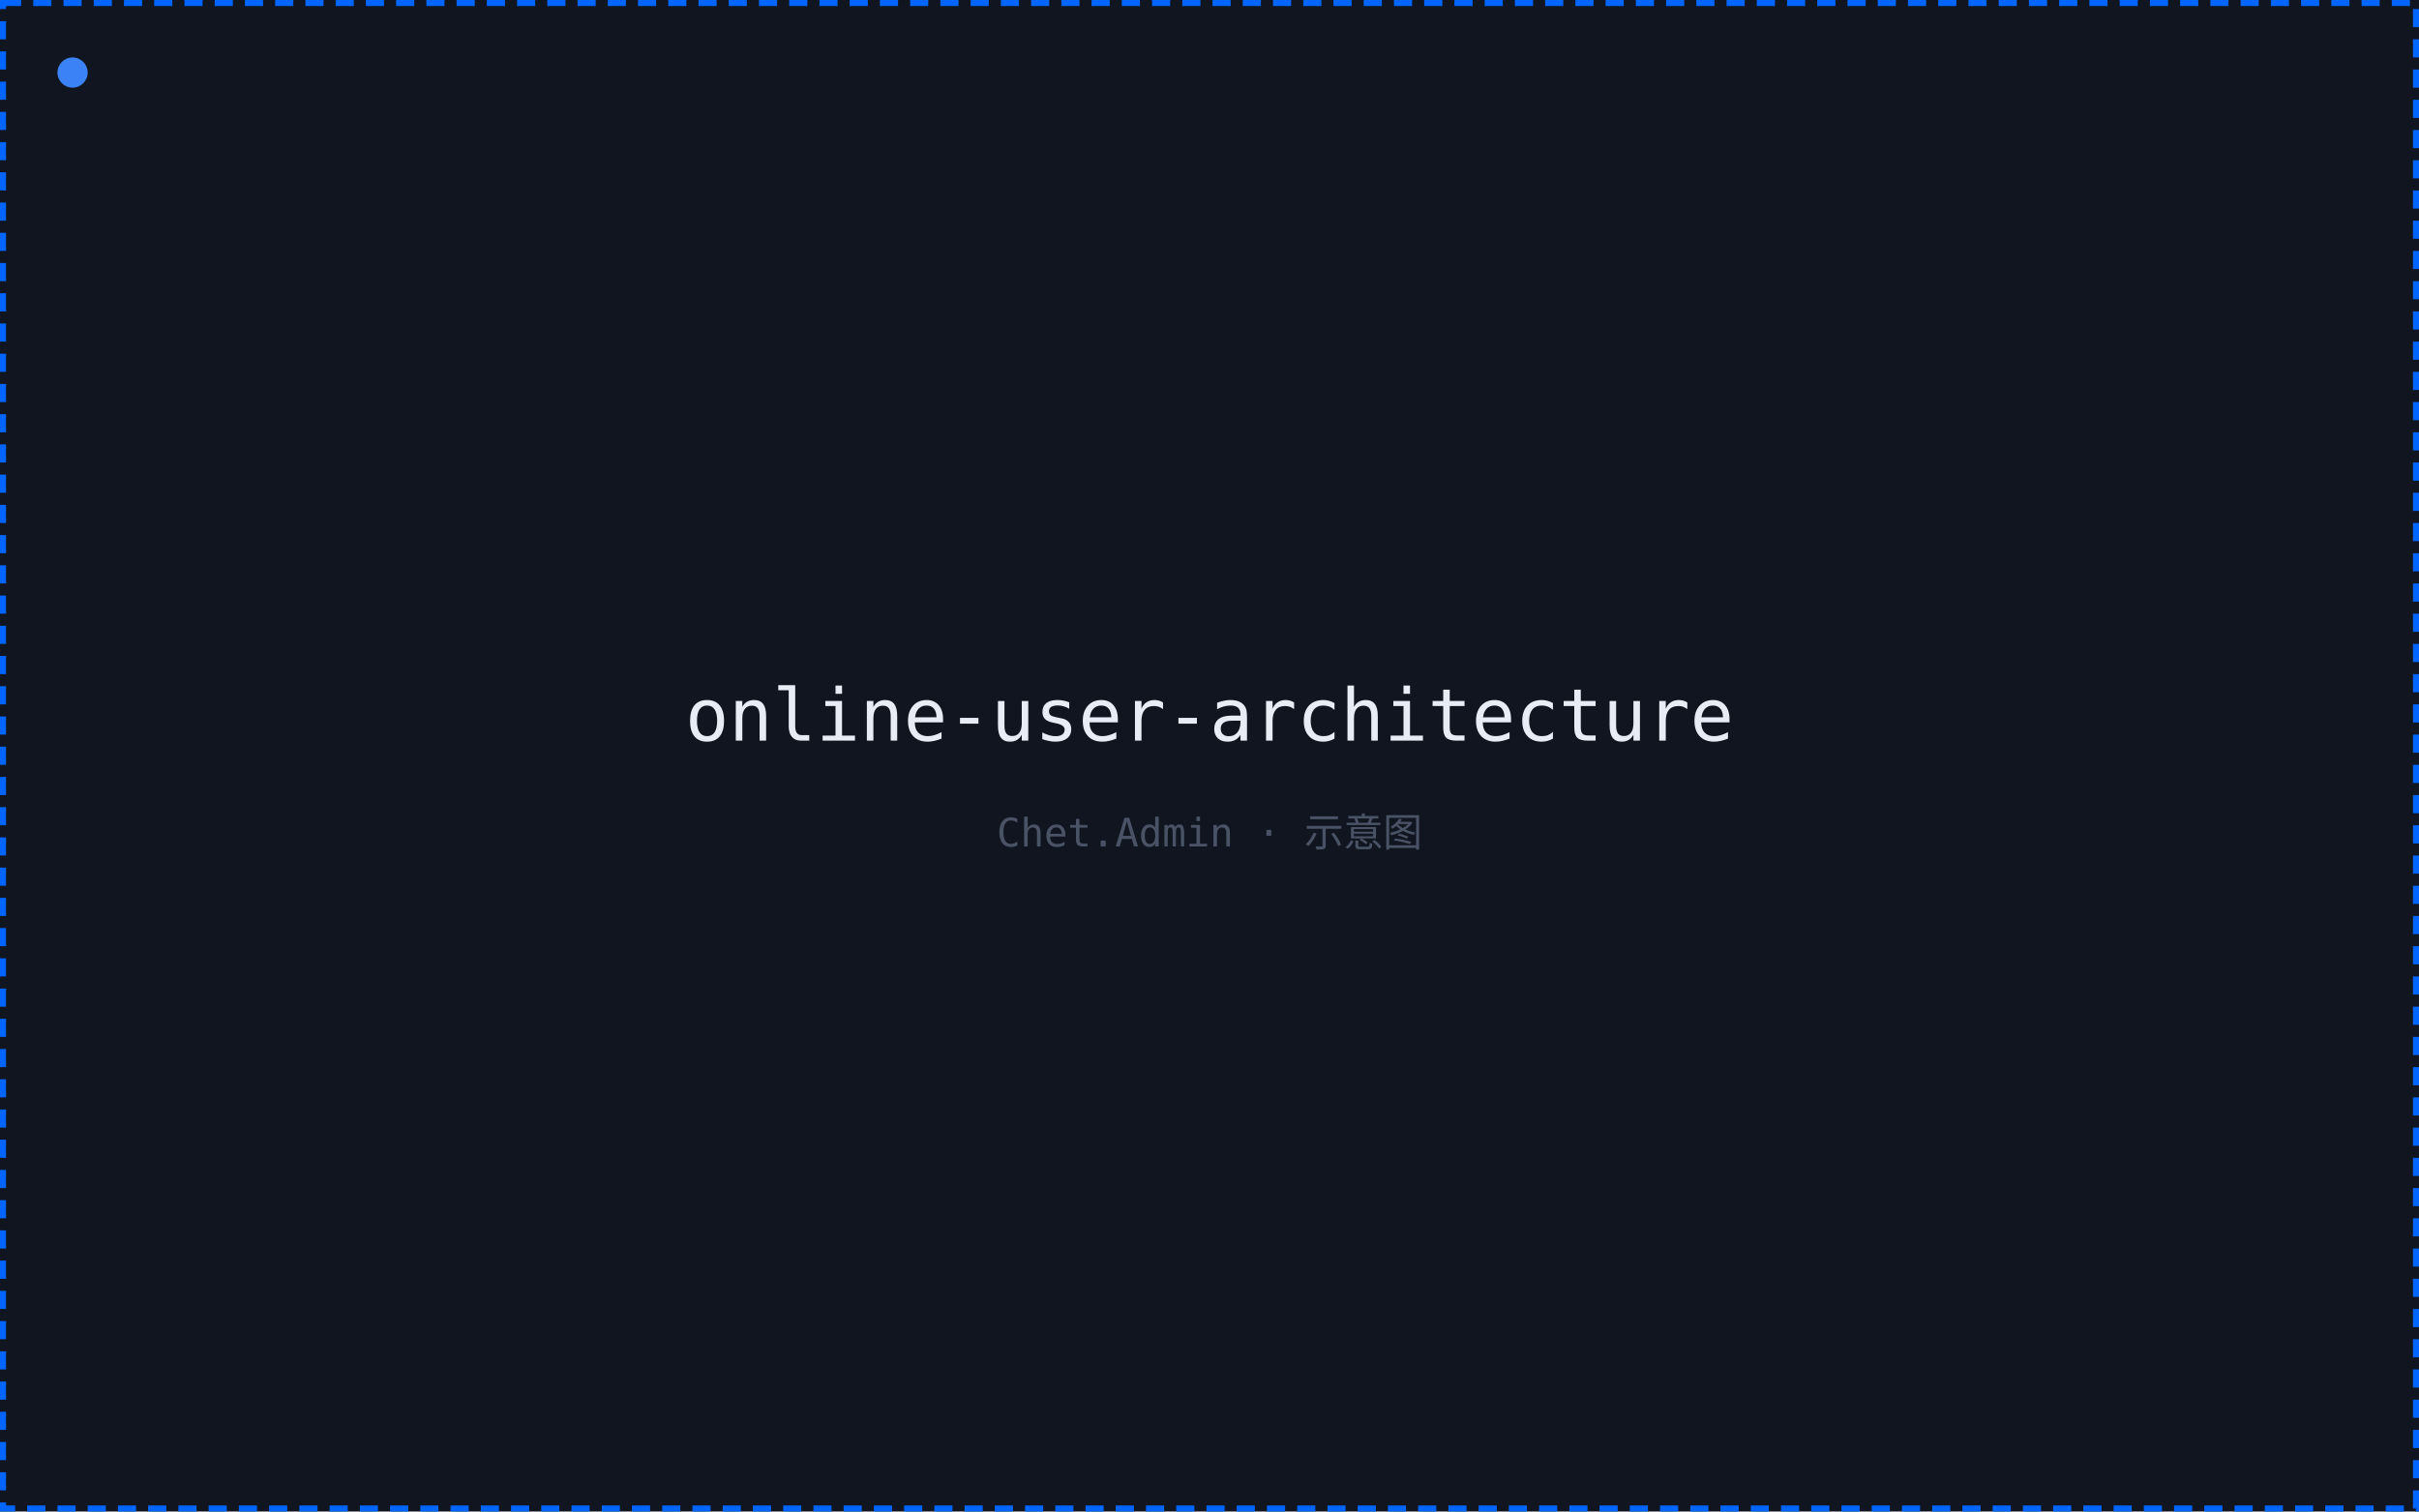
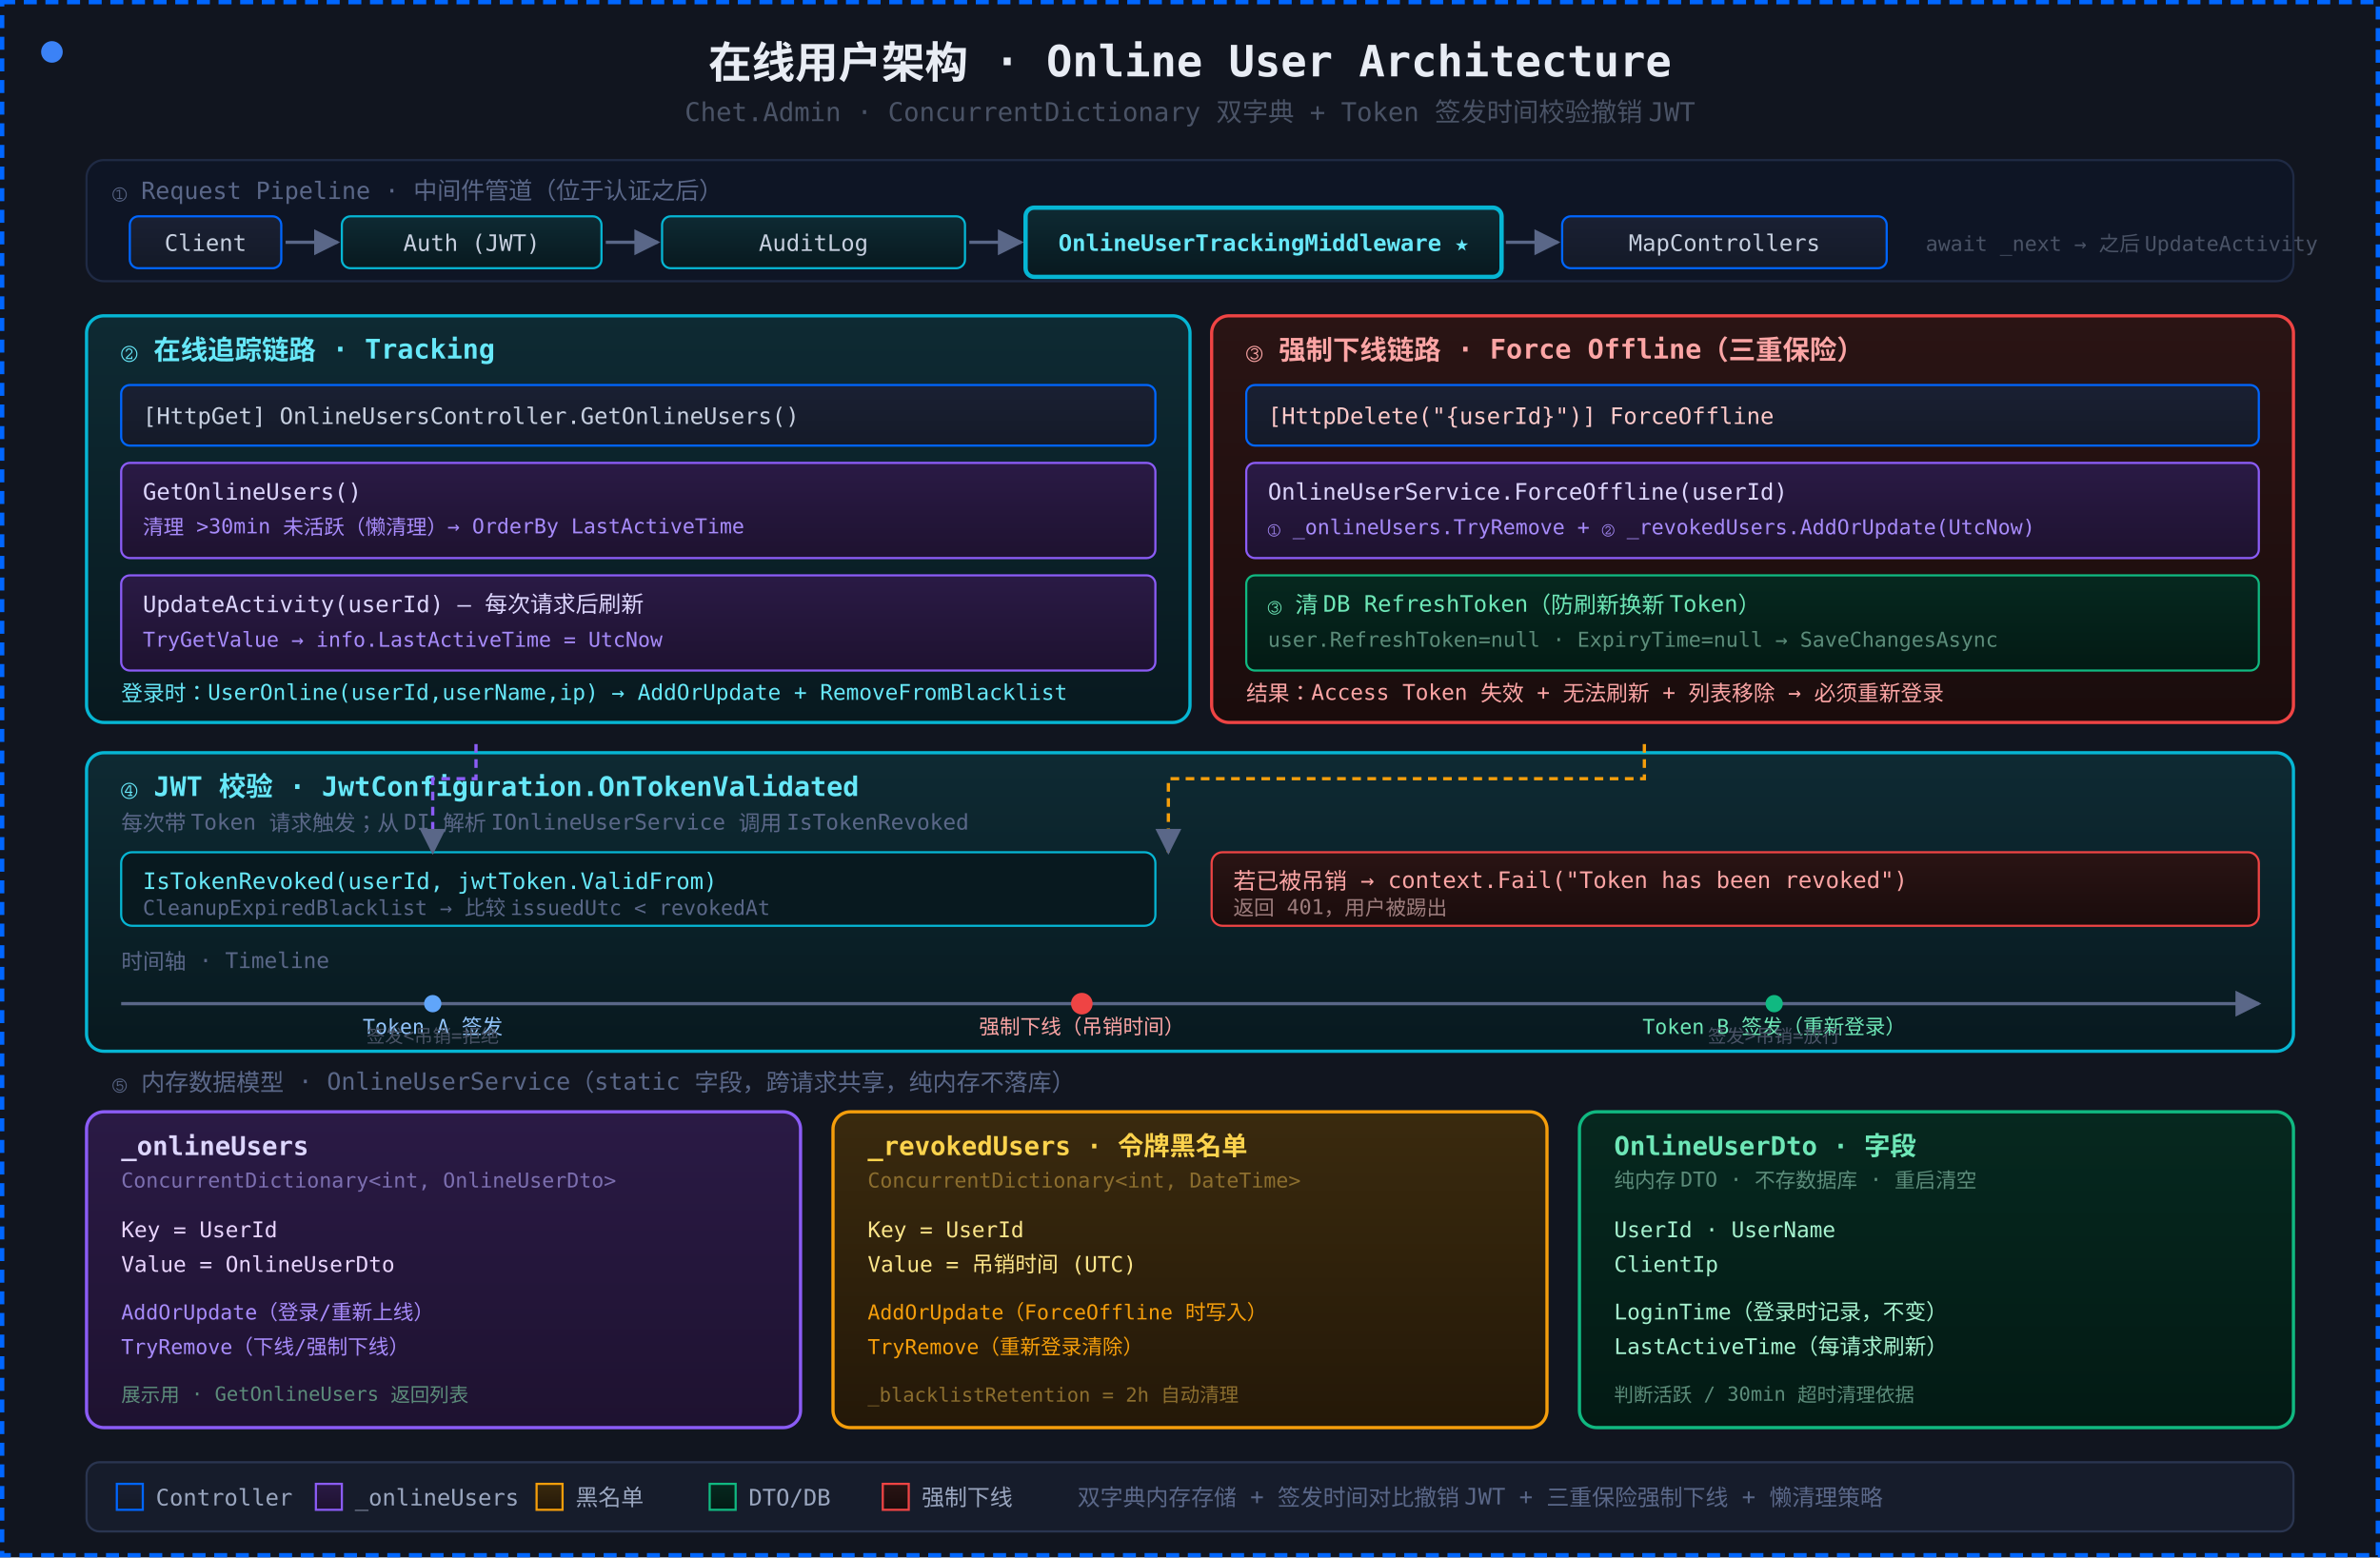
- <svg xmlns="http://www.w3.org/2000/svg" viewBox="0 0 800 500">
-   <rect width="800" height="500" fill="#11151F" />
-   <rect x="1" y="1" width="798" height="498" fill="none" stroke="#0066FF" stroke-width="2" stroke-dasharray="6 4" />
+ <svg xmlns="http://www.w3.org/2000/svg" viewBox="0 0 1100 720" font-family="ui-monospace, 'SF Mono', Menlo, Consolas, monospace">
+   <defs>
+     <linearGradient id="blueGrad" x1="0" y1="0" x2="0" y2="1">
+       <stop offset="0" stop-color="#1A2033" />
+       <stop offset="1" stop-color="#141A28" />
+     </linearGradient>
+     <linearGradient id="purpleGrad" x1="0" y1="0" x2="0" y2="1">
+       <stop offset="0" stop-color="#2A1A45" />
+       <stop offset="1" stop-color="#1E1230" />
+     </linearGradient>
+     <linearGradient id="greenGrad" x1="0" y1="0" x2="0" y2="1">
+       <stop offset="0" stop-color="#06281F" />
+       <stop offset="1" stop-color="#031A14" />
+     </linearGradient>
+     <linearGradient id="cyanGrad" x1="0" y1="0" x2="0" y2="1">
+       <stop offset="0" stop-color="#0E2A33" />
+       <stop offset="1" stop-color="#08191F" />
+     </linearGradient>
+     <linearGradient id="amberGrad" x1="0" y1="0" x2="0" y2="1">
+       <stop offset="0" stop-color="#3A2A0E" />
+       <stop offset="1" stop-color="#241808" />
+     </linearGradient>
+     <linearGradient id="redGrad" x1="0" y1="0" x2="0" y2="1">
+       <stop offset="0" stop-color="#2A1414" />
+       <stop offset="1" stop-color="#1A0C0C" />
+     </linearGradient>
+     <marker id="arr" viewBox="0 0 10 10" refX="9" refY="5" markerWidth="8" markerHeight="8" orient="auto-start-reverse">
+       <path d="M0,0 L10,5 L0,10 z" fill="#5A6788" />
+     </marker>
+     <marker id="arrRed" viewBox="0 0 10 10" refX="9" refY="5" markerWidth="8" markerHeight="8" orient="auto-start-reverse">
+       <path d="M0,0 L10,5 L0,10 z" fill="#EF4444" />
+     </marker>
+   </defs>
+   <rect width="1100" height="720" fill="#11151F" />
+   <rect x="1" y="1" width="1098" height="718" fill="none" stroke="#0066FF" stroke-width="2" stroke-dasharray="6 4" />
  <circle cx="24" cy="24" r="5" fill="#3B82F6" />
-   <text x="400" y="245" text-anchor="middle" fill="#E8ECF4" font-family="monospace" font-size="24" font-weight="500">online-user-architecture</text>
-   <text x="400" y="280" text-anchor="middle" fill="#4A5366" font-family="monospace" font-size="13">Chet.Admin · 示意图</text>
+   <text x="550" y="36" text-anchor="middle" fill="#E8ECF4" font-size="20" font-weight="600">在线用户架构 · Online User Architecture</text>
+   <text x="550" y="56" text-anchor="middle" fill="#4A5366" font-size="12">Chet.Admin · ConcurrentDictionary 双字典 + Token 签发时间校验撤销 JWT</text>
+   <rect x="40" y="74" width="1020" height="56" rx="8" fill="#0E1525" stroke="#1F2A44" />
+   <text x="52" y="92" fill="#5A6788" font-size="11">① Request Pipeline · 中间件管道（位于认证之后）</text>
+   <g font-size="10.5" fill="#C7D0E0">
+     <rect x="60" y="100" width="70" height="24" rx="4" fill="url(#blueGrad)" stroke="#0066FF" />
+     <text x="95" y="116" text-anchor="middle">Client</text>
+     <line x1="132" y1="112" x2="156" y2="112" stroke="#5A6788" stroke-width="1.5" marker-end="url(#arr)" />
+     <rect x="158" y="100" width="120" height="24" rx="4" fill="url(#cyanGrad)" stroke="#06B6D4" />
+     <text x="218" y="116" text-anchor="middle">Auth (JWT)</text>
+     <line x1="280" y1="112" x2="304" y2="112" stroke="#5A6788" stroke-width="1.5" marker-end="url(#arr)" />
+     <rect x="306" y="100" width="140" height="24" rx="4" fill="url(#cyanGrad)" stroke="#06B6D4" />
+     <text x="376" y="116" text-anchor="middle">AuditLog</text>
+     <line x1="448" y1="112" x2="472" y2="112" stroke="#5A6788" stroke-width="1.5" marker-end="url(#arr)" />
+     <rect x="474" y="96" width="220" height="32" rx="4" fill="url(#cyanGrad)" stroke="#06B6D4" stroke-width="2" />
+     <text x="584" y="116" text-anchor="middle" fill="#67E8F9" font-weight="600">OnlineUserTrackingMiddleware ★</text>
+     <line x1="696" y1="112" x2="720" y2="112" stroke="#5A6788" stroke-width="1.5" marker-end="url(#arr)" />
+     <rect x="722" y="100" width="150" height="24" rx="4" fill="url(#blueGrad)" stroke="#0066FF" />
+     <text x="797" y="116" text-anchor="middle">MapControllers</text>
+     <text x="890" y="116" fill="#4A5366" font-size="9.5">await _next → 之后 UpdateActivity</text>
+   </g>
+   <rect x="40" y="146" width="510" height="188" rx="8" fill="url(#cyanGrad)" stroke="#06B6D4" stroke-width="1.5" />
+   <text x="56" y="166" fill="#67E8F9" font-size="12.5" font-weight="600">② 在线追踪链路 · Tracking</text>
+   <g font-size="10.5" fill="#C7D0E0">
+     <rect x="56" y="178" width="478" height="28" rx="4" fill="url(#blueGrad)" stroke="#0066FF" />
+     <text x="66" y="196">[HttpGet] OnlineUsersController.GetOnlineUsers()</text>
+     <rect x="56" y="214" width="478" height="44" rx="4" fill="url(#purpleGrad)" stroke="#8B5CF6" />
+     <text x="66" y="231" fill="#DDD6FE">GetOnlineUsers()</text>
+     <text x="66" y="247" fill="#A78BFA" font-size="9.5">清理 &gt;30min 未活跃（懒清理）→ OrderBy LastActiveTime</text>
+     <rect x="56" y="266" width="478" height="44" rx="4" fill="url(#purpleGrad)" stroke="#8B5CF6" />
+     <text x="66" y="283" fill="#DDD6FE">UpdateActivity(userId) — 每次请求后刷新</text>
+     <text x="66" y="299" fill="#A78BFA" font-size="9.5">TryGetValue → info.LastActiveTime = UtcNow</text>
+     <text x="56" y="324" fill="#67E8F9" font-size="10">登录时：UserOnline(userId,userName,ip) → AddOrUpdate + RemoveFromBlacklist</text>
+   </g>
+   <rect x="560" y="146" width="500" height="188" rx="8" fill="url(#redGrad)" stroke="#EF4444" stroke-width="1.5" />
+   <text x="576" y="166" fill="#FCA5A5" font-size="12.5" font-weight="600">③ 强制下线链路 · Force Offline（三重保险）</text>
+   <g font-size="10.5" fill="#FECACA">
+     <rect x="576" y="178" width="468" height="28" rx="4" fill="url(#blueGrad)" stroke="#0066FF" />
+     <text x="586" y="196">[HttpDelete("{userId}")] ForceOffline</text>
+     <rect x="576" y="214" width="468" height="44" rx="4" fill="url(#purpleGrad)" stroke="#8B5CF6" />
+     <text x="586" y="231" fill="#DDD6FE">OnlineUserService.ForceOffline(userId)</text>
+     <text x="586" y="247" fill="#A78BFA" font-size="9.5">① _onlineUsers.TryRemove + ② _revokedUsers.AddOrUpdate(UtcNow)</text>
+     <rect x="576" y="266" width="468" height="44" rx="4" fill="url(#greenGrad)" stroke="#10B981" />
+     <text x="586" y="283" fill="#6EE7B7">③ 清 DB RefreshToken（防刷新换新 Token）</text>
+     <text x="586" y="299" fill="#5C8C7A" font-size="9.5">user.RefreshToken=null · ExpiryTime=null → SaveChangesAsync</text>
+     <text x="576" y="324" fill="#FCA5A5" font-size="10">结果：Access Token 失效 + 无法刷新 + 列表移除 → 必须重新登录</text>
+   </g>
+   <rect x="40" y="348" width="1020" height="138" rx="8" fill="url(#cyanGrad)" stroke="#06B6D4" stroke-width="1.5" />
+   <text x="56" y="368" fill="#67E8F9" font-size="12.5" font-weight="600">④ JWT 校验 · JwtConfiguration.OnTokenValidated</text>
+   <text x="56" y="384" fill="#5A6788" font-size="10">每次带 Token 请求触发；从 DI 解析 IOnlineUserService 调用 IsTokenRevoked</text>
+   <g font-size="10.5" fill="#C7D0E0">
+     <rect x="56" y="394" width="478" height="34" rx="5" fill="#08191F" stroke="#06B6D4" />
+     <text x="66" y="411" fill="#67E8F9">IsTokenRevoked(userId, jwtToken.ValidFrom)</text>
+     <text x="66" y="423" fill="#5A6788" font-size="9.5">CleanupExpiredBlacklist → 比较 issuedUtc &lt; revokedAt</text>
+     <rect x="560" y="394" width="484" height="34" rx="5" fill="url(#redGrad)" stroke="#EF4444" />
+     <text x="570" y="411" fill="#FCA5A5">若已被吊销 → context.Fail("Token has been revoked")</text>
+     <text x="570" y="423" fill="#9C7C7C" font-size="9.5">返回 401，用户被踢出</text>
+     <text x="56" y="448" fill="#5A6788" font-size="10">时间轴 · Timeline</text>
+     <line x1="56" y1="464" x2="1044" y2="464" stroke="#5A6788" stroke-width="1.5" marker-end="url(#arr)" />
+     <circle cx="200" cy="464" r="4" fill="#60A5FA" />
+     <text x="200" y="478" text-anchor="middle" fill="#93C5FD" font-size="9.5">Token A 签发</text>
+     <circle cx="500" cy="464" r="5" fill="#EF4444" />
+     <text x="500" y="478" text-anchor="middle" fill="#FCA5A5" font-size="9.5">强制下线（吊销时间）</text>
+     <circle cx="820" cy="464" r="4" fill="#10B981" />
+     <text x="820" y="478" text-anchor="middle" fill="#6EE7B7" font-size="9.5">Token B 签发（重新登录）</text>
+     <text x="200" y="482" text-anchor="middle" fill="#4A5366" font-size="8.5">签发&lt;吊销=拒绝</text>
+     <text x="820" y="482" text-anchor="middle" fill="#4A5366" font-size="8.5">签发&gt;吊销=放行</text>
+   </g>
+   <text x="52" y="504" fill="#5A6788" font-size="11">⑤ 内存数据模型 · OnlineUserService（static 字段，跨请求共享，纯内存不落库）</text>
+   <rect x="40" y="514" width="330" height="146" rx="8" fill="url(#purpleGrad)" stroke="#8B5CF6" stroke-width="1.5" />
+   <text x="56" y="534" fill="#DDD6FE" font-size="12" font-weight="600">_onlineUsers</text>
+   <text x="56" y="549" fill="#7C6FB0" font-size="9.5">ConcurrentDictionary&lt;int, OnlineUserDto&gt;</text>
+   <g font-size="10" fill="#E9D5FF">
+     <text x="56" y="572">Key = UserId</text>
+     <text x="56" y="588">Value = OnlineUserDto</text>
+     <text x="56" y="610" fill="#A78BFA" font-size="9.5">AddOrUpdate（登录/重新上线）</text>
+     <text x="56" y="626" fill="#A78BFA" font-size="9.5">TryRemove（下线/强制下线）</text>
+     <text x="56" y="648" fill="#5C8C7A" font-size="9">展示用 · GetOnlineUsers 返回列表</text>
+   </g>
+   <rect x="385" y="514" width="330" height="146" rx="8" fill="url(#amberGrad)" stroke="#F59E0B" stroke-width="1.5" />
+   <text x="401" y="534" fill="#FCD34D" font-size="12" font-weight="600">_revokedUsers · 令牌黑名单</text>
+   <text x="401" y="549" fill="#8C6E2E" font-size="9.5">ConcurrentDictionary&lt;int, DateTime&gt;</text>
+   <g font-size="10" fill="#FDE68A">
+     <text x="401" y="572">Key = UserId</text>
+     <text x="401" y="588">Value = 吊销时间 (UTC)</text>
+     <text x="401" y="610" fill="#F59E0B" font-size="9.5">AddOrUpdate（ForceOffline 时写入）</text>
+     <text x="401" y="626" fill="#F59E0B" font-size="9.5">TryRemove（重新登录清除）</text>
+     <text x="401" y="648" fill="#8C6E2E" font-size="9">_blacklistRetention = 2h 自动清理</text>
+   </g>
+   <rect x="730" y="514" width="330" height="146" rx="8" fill="url(#greenGrad)" stroke="#10B981" stroke-width="1.5" />
+   <text x="746" y="534" fill="#6EE7B7" font-size="12" font-weight="600">OnlineUserDto · 字段</text>
+   <text x="746" y="549" fill="#5C8C7A" font-size="9.5">纯内存 DTO · 不存数据库 · 重启清空</text>
+   <g font-size="10" fill="#A7F3D0">
+     <text x="746" y="572">UserId · UserName</text>
+     <text x="746" y="588">ClientIp</text>
+     <text x="746" y="610">LoginTime（登录时记录，不变）</text>
+     <text x="746" y="626">LastActiveTime（每请求刷新）</text>
+     <text x="746" y="648" fill="#5C8C7A" font-size="9">判断活跃 / 30min 超时清理依据</text>
+   </g>
+   <path d="M 220 344 L 220 360 L 200 360 L 200 394" fill="none" stroke="#8B5CF6" stroke-width="1.5" marker-end="url(#arr)" stroke-dasharray="4 3" />
+   <path d="M 760 344 L 760 360 L 540 360 L 540 394" fill="none" stroke="#F59E0B" stroke-width="1.5" marker-end="url(#arr)" stroke-dasharray="4 3" />
+   <rect x="40" y="676" width="1020" height="32" rx="6" fill="#161C2B" stroke="#2A3550" />
+   <g font-size="10.5" fill="#9AA6BF">
+     <rect x="54" y="686" width="12" height="12" fill="url(#blueGrad)" stroke="#0066FF" />
+     <text x="72" y="696">Controller</text>
+     <rect x="146" y="686" width="12" height="12" fill="url(#purpleGrad)" stroke="#8B5CF6" />
+     <text x="164" y="696">_onlineUsers</text>
+     <rect x="248" y="686" width="12" height="12" fill="url(#amberGrad)" stroke="#F59E0B" />
+     <text x="266" y="696">黑名单</text>
+     <rect x="328" y="686" width="12" height="12" fill="url(#greenGrad)" stroke="#10B981" />
+     <text x="346" y="696">DTO/DB</text>
+     <rect x="408" y="686" width="12" height="12" fill="url(#redGrad)" stroke="#EF4444" />
+     <text x="426" y="696">强制下线</text>
+     <text x="498" y="696" fill="#5A6788">双字典内存存储 + 签发时间对比撤销 JWT + 三重保险强制下线 + 懒清理策略</text>
+   </g>
</svg>
